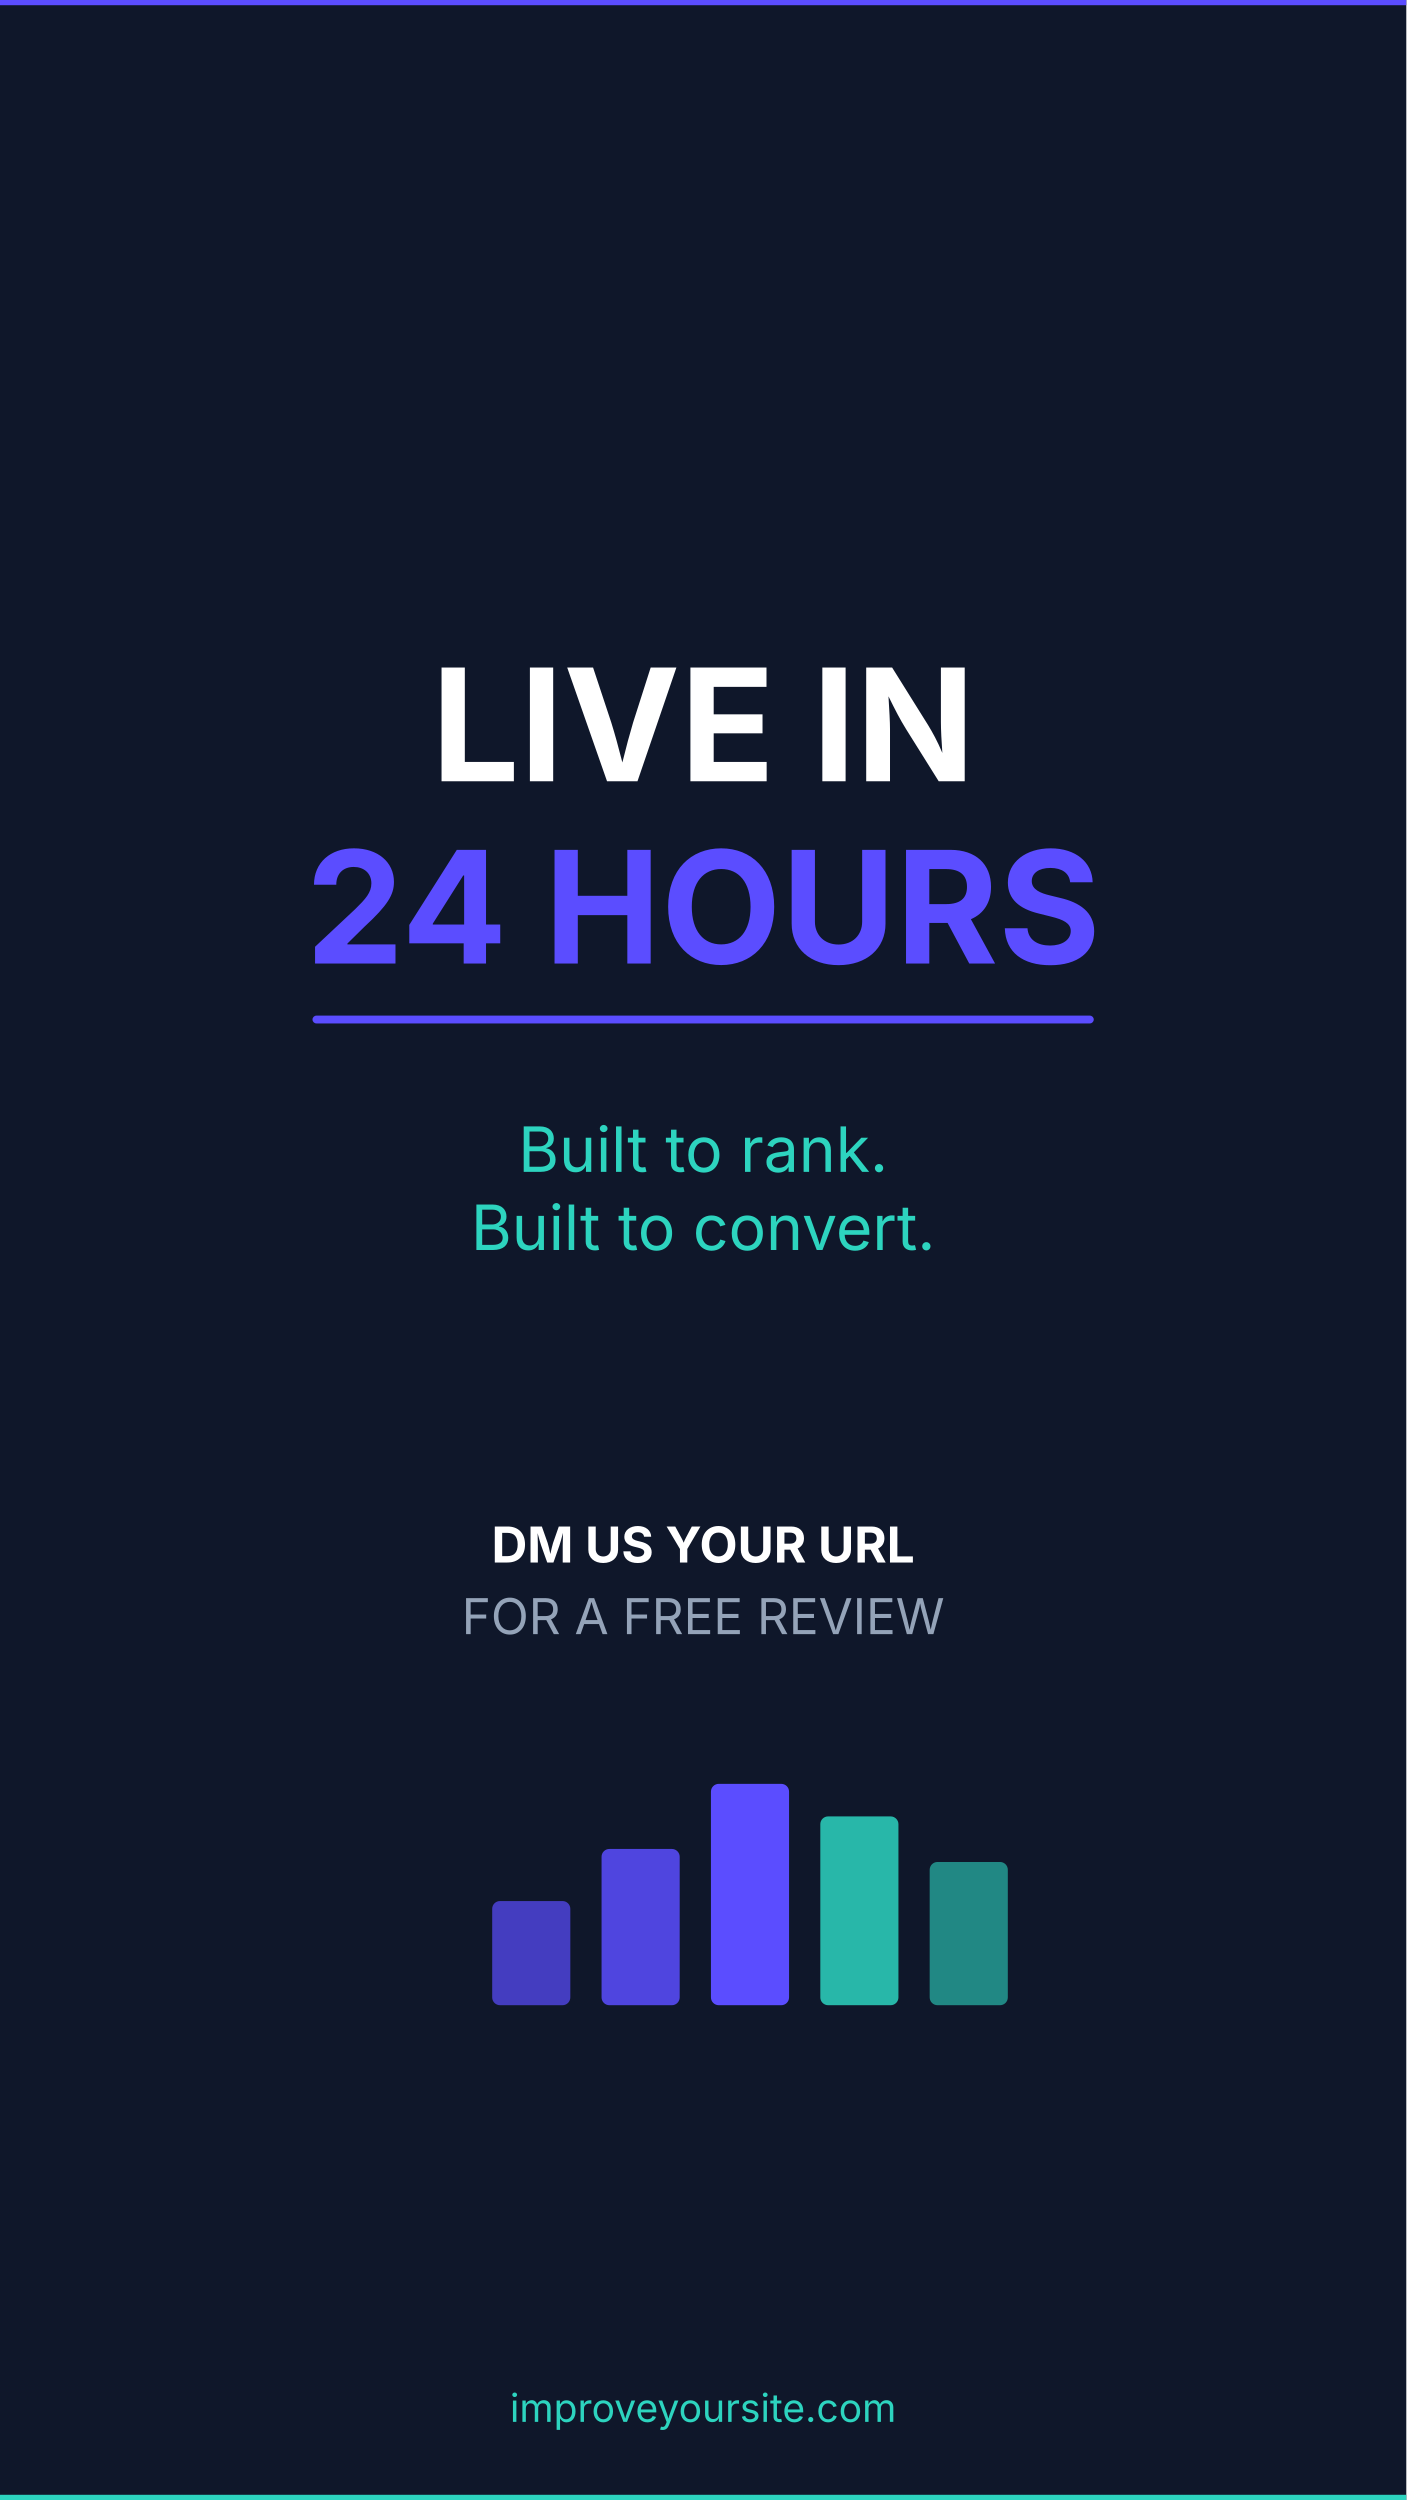
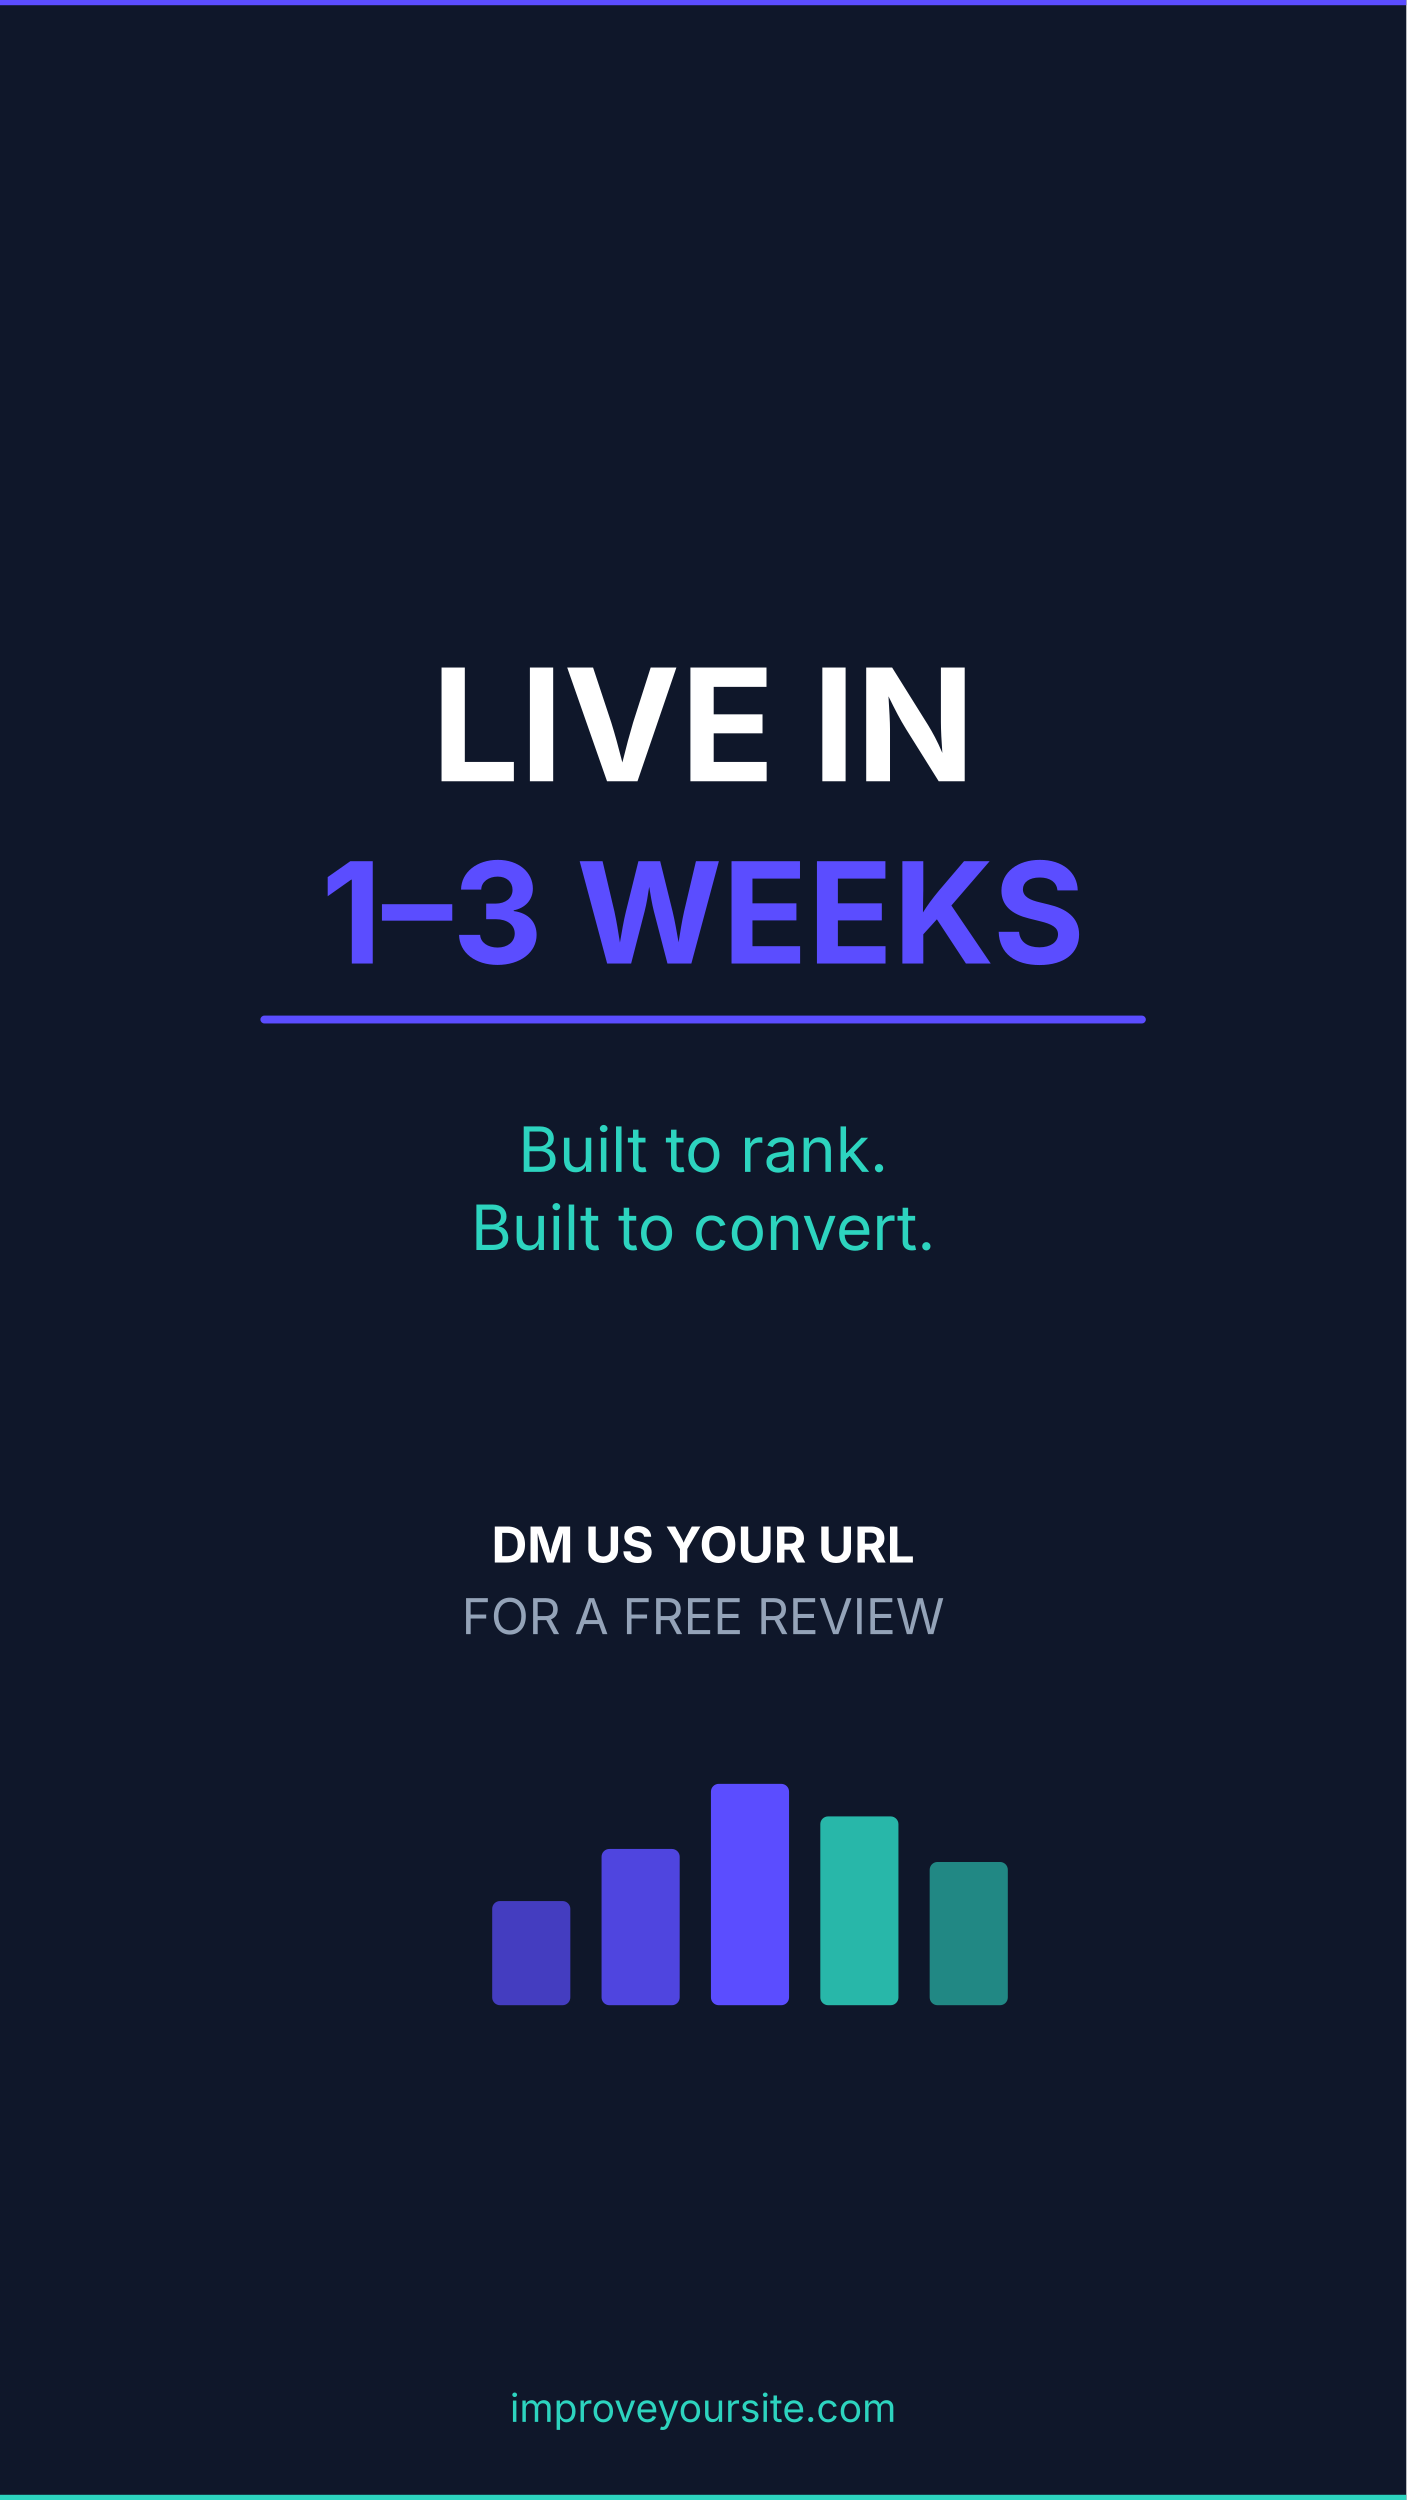
<svg xmlns="http://www.w3.org/2000/svg" width="1080" height="1920" viewBox="0 0 1080 1920">
  <defs>
    <style>
      text { font-family: Inter, system-ui, -apple-system, sans-serif; }
    </style>
  </defs>
  <rect width="1080" height="1920" fill="#0f172a" />
  <rect x="0" y="0" width="1080" height="4" fill="#5b4dff" />
  <rect x="0" y="1916" width="1080" height="4" fill="#2dd4bf" />
  <text x="540" y="600" text-anchor="middle" font-family="Inter, system-ui, sans-serif" font-size="120" font-weight="700" fill="#ffffff">LIVE IN</text>
-   <text x="540" y="740" text-anchor="middle" font-family="Inter, system-ui, sans-serif" font-size="120" font-weight="700" fill="#5b4dff">24 HOURS</text>
-   <rect x="240" y="780" width="600" height="6" rx="3" fill="#5b4dff" />
+   <text x="540" y="740" text-anchor="middle" font-family="Inter, system-ui, sans-serif" font-size="108" font-weight="700" fill="#5b4dff">1–3 WEEKS</text>
+   <rect x="200" y="780" width="680" height="6" rx="3" fill="#5b4dff" />
  <text x="540" y="900" text-anchor="middle" font-family="Inter, system-ui, sans-serif" font-size="48" font-weight="400" fill="#2dd4bf">Built to rank.</text>
  <text x="540" y="960" text-anchor="middle" font-family="Inter, system-ui, sans-serif" font-size="48" font-weight="400" fill="#2dd4bf">Built to convert.</text>
  <rect x="378" y="1460" width="60" height="80" rx="6" fill="#5b4dff" opacity="0.7" />
  <rect x="462" y="1420" width="60" height="120" rx="6" fill="#5b4dff" opacity="0.85" />
  <rect x="546" y="1370" width="60" height="170" rx="6" fill="#5b4dff" />
  <rect x="630" y="1395" width="60" height="145" rx="6" fill="#2dd4bf" opacity="0.85" />
  <rect x="714" y="1430" width="60" height="110" rx="6" fill="#2dd4bf" opacity="0.6" />
  <text x="540" y="1200" text-anchor="middle" font-family="Inter, system-ui, sans-serif" font-size="38" font-weight="700" fill="#ffffff">DM US YOUR URL</text>
  <text x="540" y="1255" text-anchor="middle" font-family="Inter, system-ui, sans-serif" font-size="38" font-weight="400" fill="#94a3b8">FOR A FREE REVIEW</text>
  <text x="540" y="1860" text-anchor="middle" font-family="Inter, system-ui, sans-serif" font-size="30" font-weight="400" fill="#2dd4bf">improveyoursite.com</text>
</svg>
